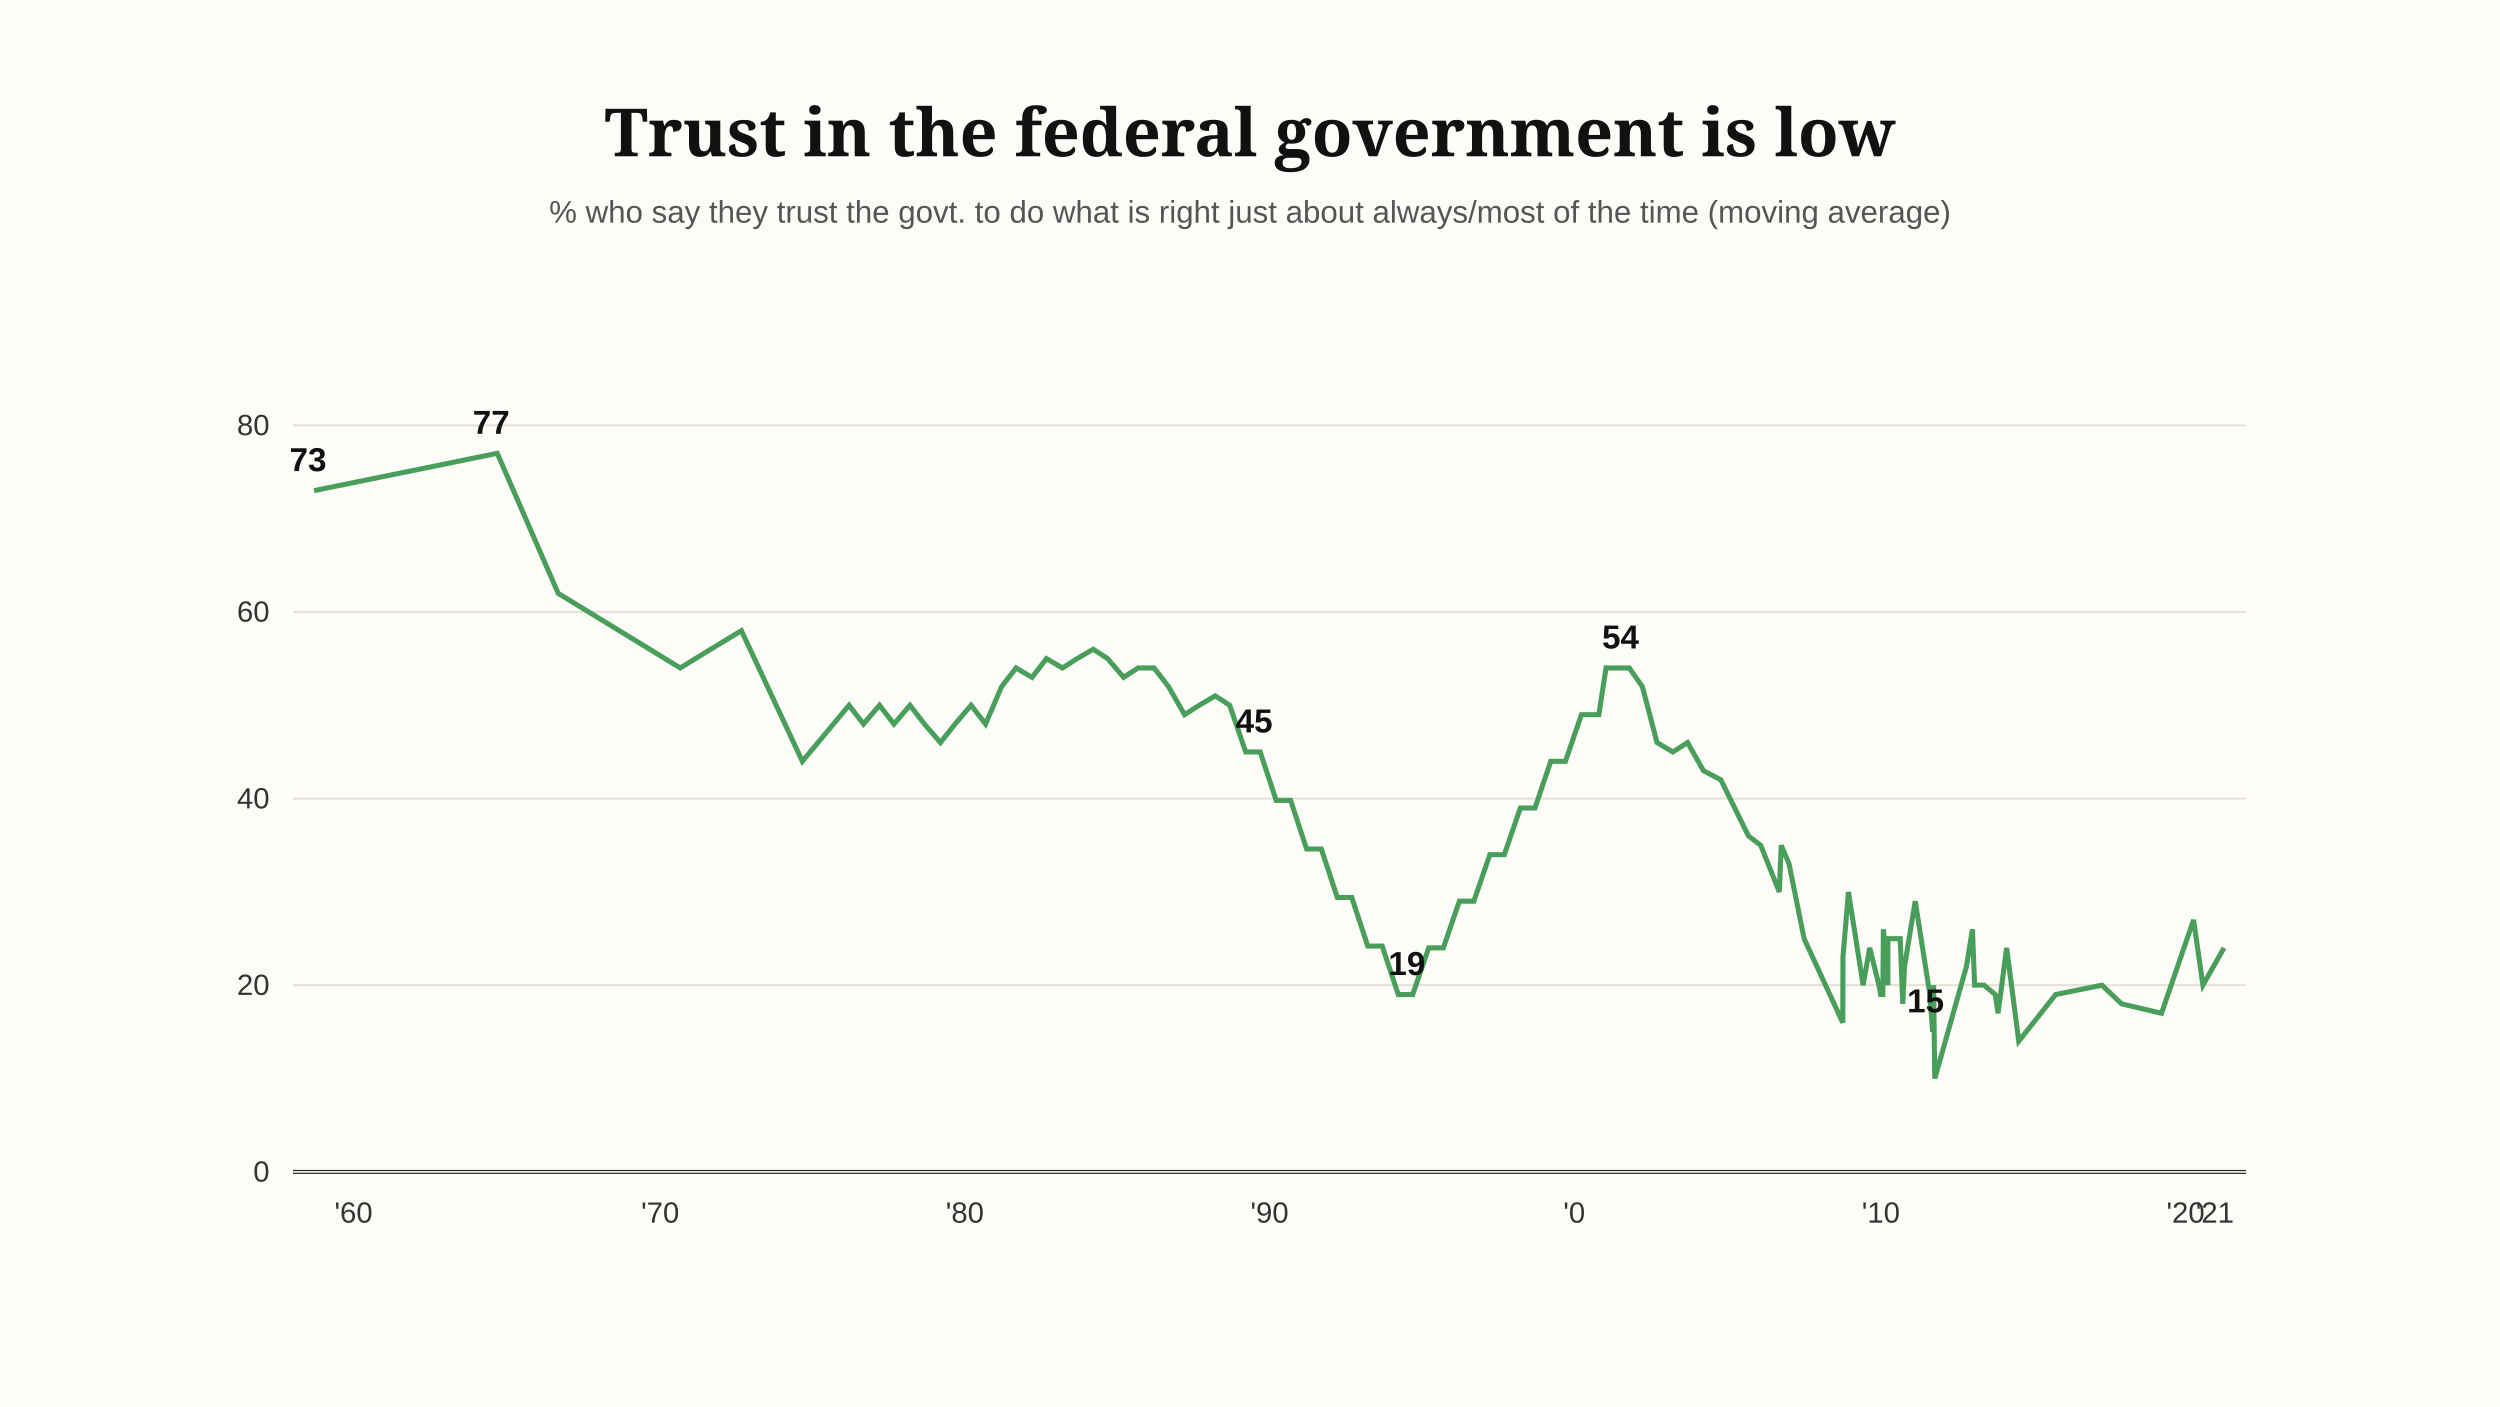
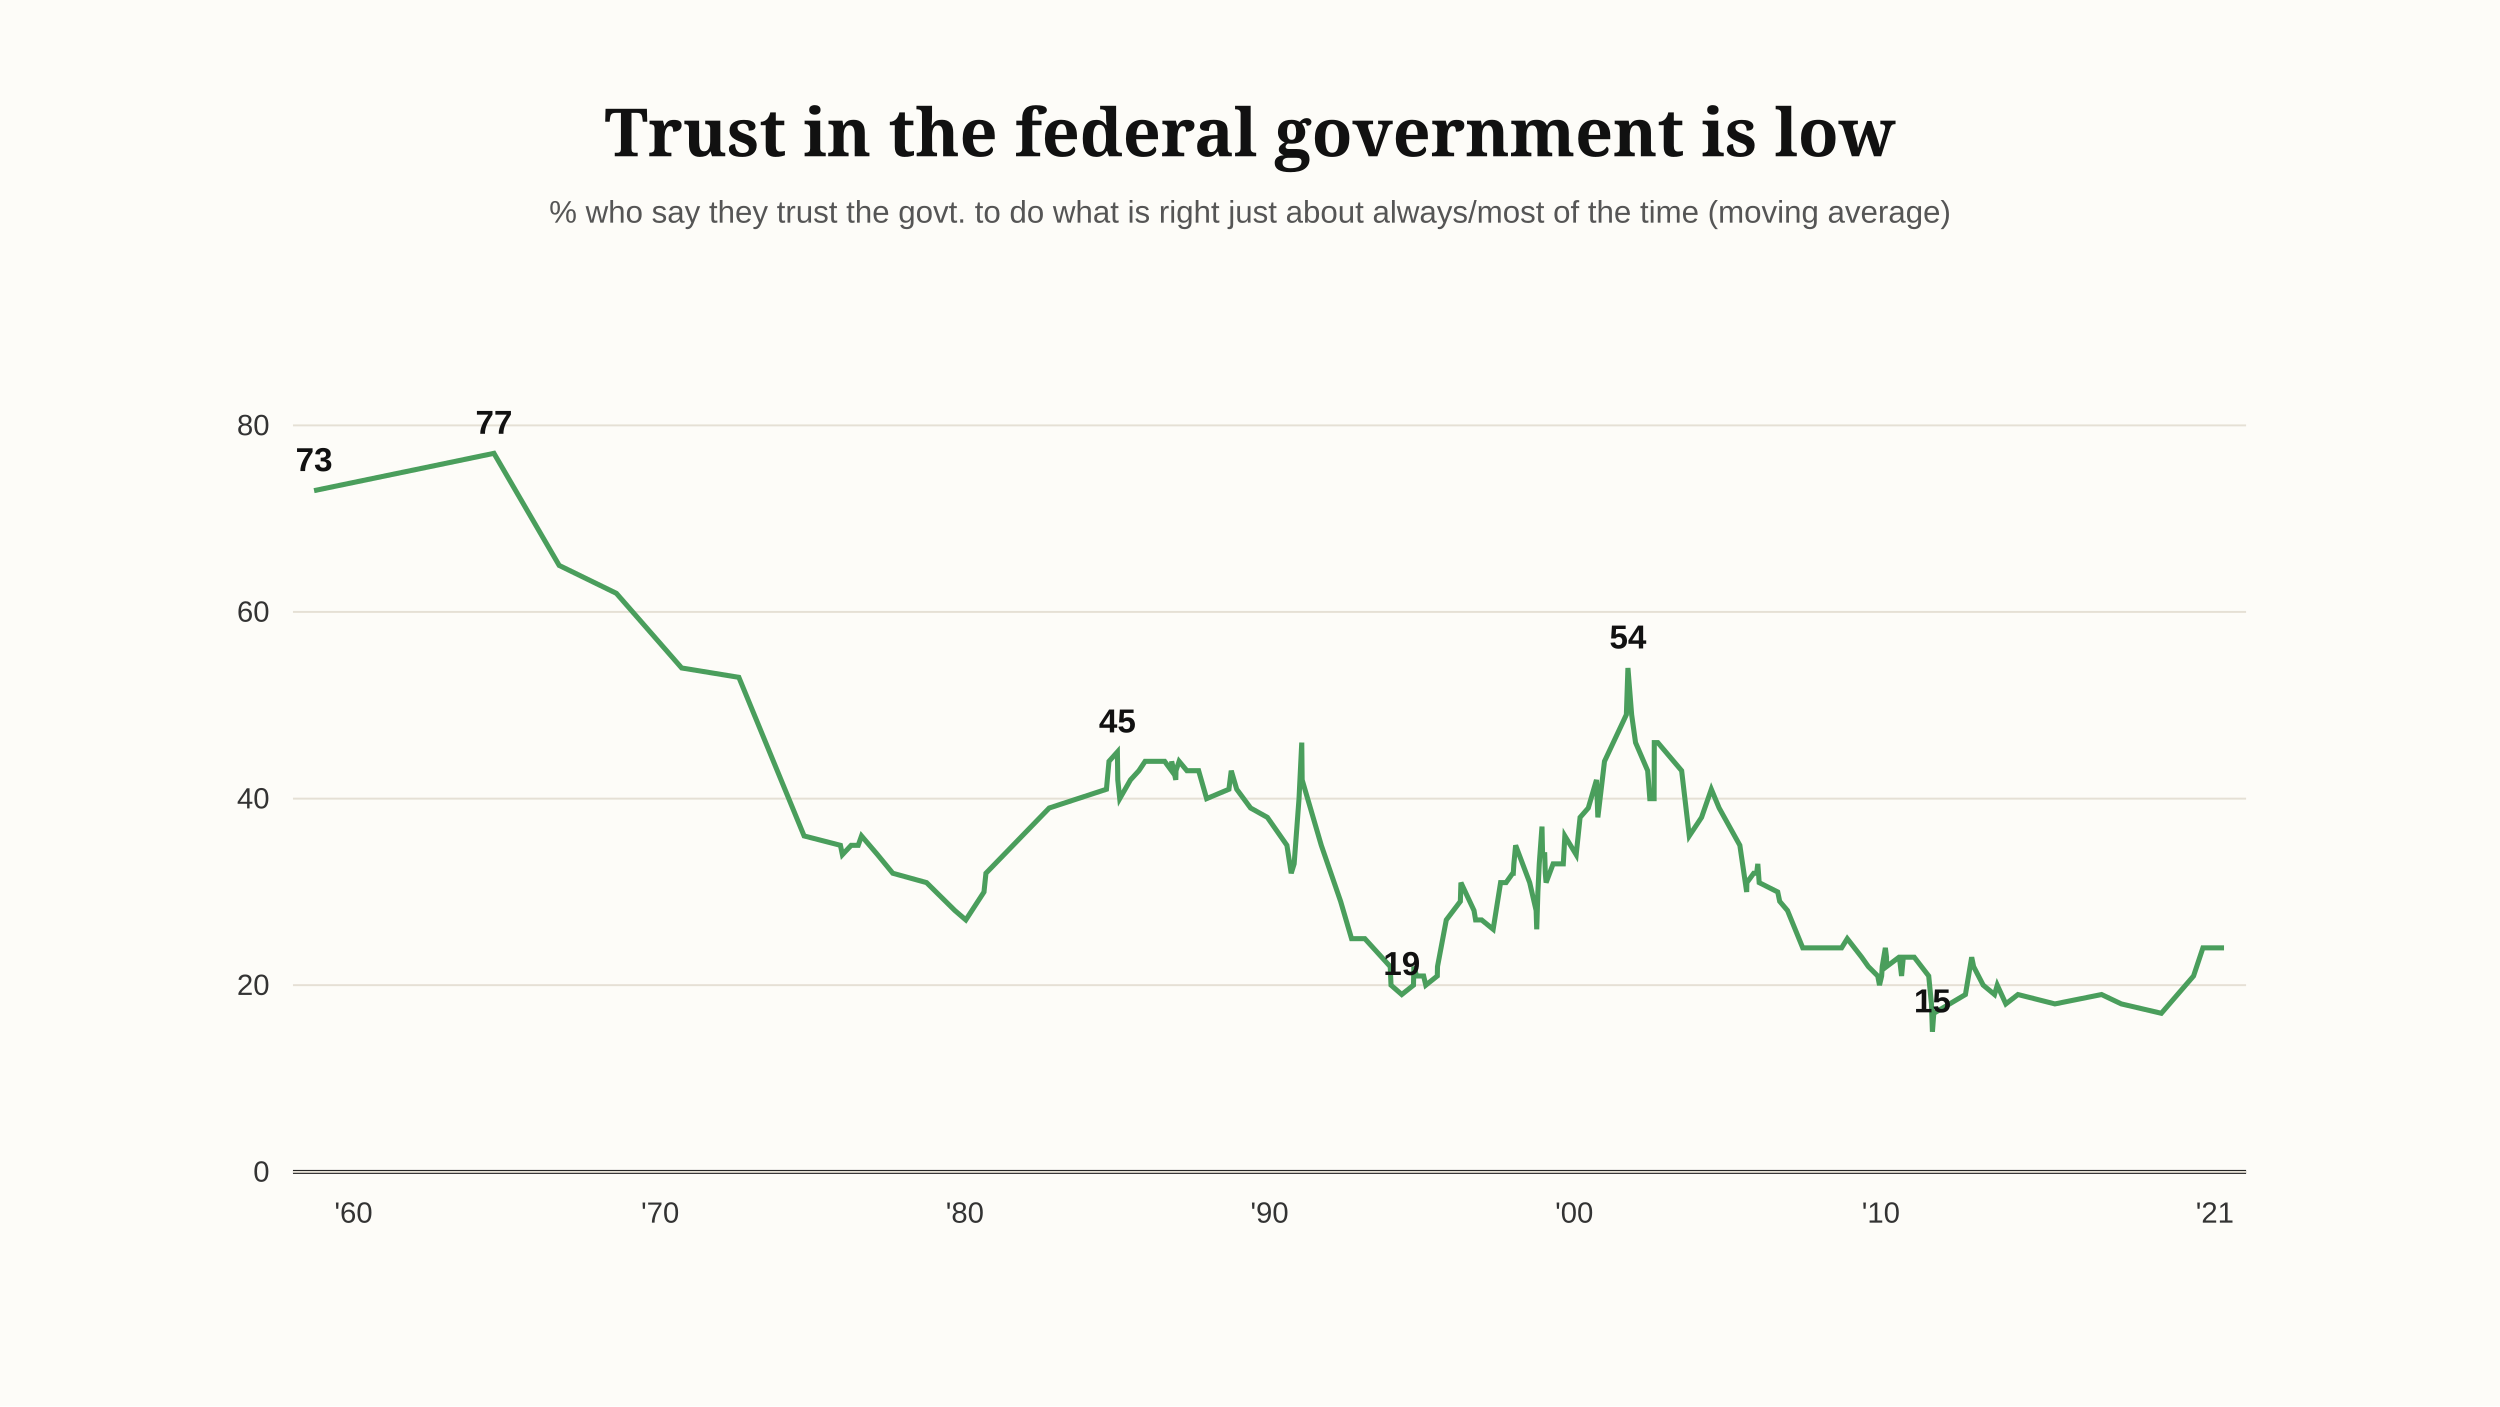
<svg xmlns="http://www.w3.org/2000/svg" width="1280" height="720" viewBox="0 0 1280 720" data-role="semantic-chart" data-generator="datavideo.semantic_render_v1">
  <rect width="1280" height="720" fill="#fdfcf8" />
  <text x="640" y="80" text-anchor="middle" font-family="Georgia, serif" font-size="34" font-weight="700" fill="#111">Trust in the federal government is low</text>
  <text x="640" y="114" text-anchor="middle" font-family="Arial, sans-serif" font-size="16" fill="#555">% who say they trust the govt. to do what is right just about always/most of the time (moving average)</text>
  <line x1="150.0" y1="600.0" x2="1150.0" y2="600.0" stroke="#111" stroke-width="2" />
  <line x1="150.0" y1="600.0" x2="1150.0" y2="600.0" stroke="#e5e0d5" stroke-width="1" />
  <text x="138.0" y="605.0" text-anchor="end" font-family="Arial, sans-serif" font-size="15" fill="#333">0</text>
  <line x1="150.0" y1="504.4" x2="1150.0" y2="504.4" stroke="#e5e0d5" stroke-width="1" />
  <text x="138.0" y="509.4" text-anchor="end" font-family="Arial, sans-serif" font-size="15" fill="#333">20</text>
  <line x1="150.0" y1="408.9" x2="1150.0" y2="408.9" stroke="#e5e0d5" stroke-width="1" />
  <text x="138.0" y="413.9" text-anchor="end" font-family="Arial, sans-serif" font-size="15" fill="#333">40</text>
  <line x1="150.0" y1="313.3" x2="1150.0" y2="313.3" stroke="#e5e0d5" stroke-width="1" />
  <text x="138.0" y="318.3" text-anchor="end" font-family="Arial, sans-serif" font-size="15" fill="#333">60</text>
  <line x1="150.0" y1="217.8" x2="1150.0" y2="217.8" stroke="#e5e0d5" stroke-width="1" />
  <text x="138.0" y="222.8" text-anchor="end" font-family="Arial, sans-serif" font-size="15" fill="#333">80</text>
  <text x="181" y="626.0" text-anchor="middle" font-family="Arial, sans-serif" font-size="15" fill="#333">'60</text>
  <text x="338" y="626.0" text-anchor="middle" font-family="Arial, sans-serif" font-size="15" fill="#333">'70</text>
  <text x="494" y="626.0" text-anchor="middle" font-family="Arial, sans-serif" font-size="15" fill="#333">'80</text>
  <text x="650" y="626.0" text-anchor="middle" font-family="Arial, sans-serif" font-size="15" fill="#333">'90</text>
-   <text x="806" y="626.0" text-anchor="middle" font-family="Arial, sans-serif" font-size="15" fill="#333">'0</text>
+   <text x="806" y="626.0" text-anchor="middle" font-family="Arial, sans-serif" font-size="15" fill="#333">'00</text>
  <text x="963" y="626.0" text-anchor="middle" font-family="Arial, sans-serif" font-size="15" fill="#333">'10</text>
-   <text x="1119" y="626.0" text-anchor="middle" font-family="Arial, sans-serif" font-size="15" fill="#333">'20</text>
  <text x="1134" y="626.0" text-anchor="middle" font-family="Arial, sans-serif" font-size="15" fill="#333">'21</text>
-   <polyline points="160.8,251.2 254.6,232.1 285.8,303.8 348.3,342.0 363.9,332.4 379.6,322.9 410.8,389.8 434.7,361.1 442.1,370.7 450.3,361.1 457.7,370.7 465.9,361.1 473.3,370.7 481.5,380.2 489.0,370.7 497.2,361.1 504.6,370.7 512.8,351.6 520.2,342.0 528.4,346.8 535.8,337.2 544.0,342.0 551.5,337.2 559.7,332.4 567.1,337.2 575.3,346.8 582.7,342.0 590.9,342.0 598.3,351.6 606.5,365.9 614.0,361.1 622.2,356.3 629.6,361.1 637.8,385.0 645.2,385.0 653.4,409.8 660.8,409.8 669.0,434.7 676.5,434.7 684.7,459.5 692.1,459.5 700.3,484.4 707.7,484.4 715.9,509.2 723.3,509.2 731.5,485.3 739.0,485.3 747.2,461.4 754.6,461.4 762.8,437.6 770.2,437.6 778.4,413.7 785.9,413.7 794.0,389.8 801.5,389.8 809.7,365.9 818.6,365.9 822.3,342.0 825.3,342.0 832.7,342.0 834.2,342.0 840.9,351.6 848.4,380.2 856.5,385.0 864.0,380.2 872.2,394.6 881.1,399.3 895.2,428.0 901.5,432.8 911.0,456.7 912.0,432.8 916.0,442.3 923.7,480.6 943.5,523.6 943.6,490.1 946.4,456.7 953.9,504.4 957.3,485.3 962.0,504.4 962.9,509.2 964.0,509.2 964.3,475.8 965.9,494.9 966.6,504.4 966.6,480.6 972.9,480.6 973.1,485.3 974.2,514.0 975.1,494.9 980.6,461.4 988.1,509.2 989.5,528.3 990.0,504.4 990.6,552.2 1006.8,494.9 1009.9,475.8 1011.0,504.4 1015.8,504.4 1021.6,509.2 1023.0,518.8 1027.4,485.3 1033.6,533.1 1052.5,509.2 1076.2,504.4 1086.3,514.0 1106.7,518.8 1123.1,471.0 1127.9,504.4 1138.7,485.3" fill="none" stroke="#4a9e5c" stroke-width="2.6" />
-   <text x="157.7" y="241.2" text-anchor="middle" font-family="Arial, sans-serif" font-size="17" font-weight="700" fill="#111">73</text>
-   <text x="251.5" y="222.1" text-anchor="middle" font-family="Arial, sans-serif" font-size="17" font-weight="700" fill="#111">77</text>
-   <text x="642.1" y="375.0" text-anchor="middle" font-family="Arial, sans-serif" font-size="17" font-weight="700" fill="#111">45</text>
-   <text x="720.3" y="499.2" text-anchor="middle" font-family="Arial, sans-serif" font-size="17" font-weight="700" fill="#111">19</text>
-   <text x="829.7" y="332.0" text-anchor="middle" font-family="Arial, sans-serif" font-size="17" font-weight="700" fill="#111">54</text>
-   <text x="985.9" y="518.3" text-anchor="middle" font-family="Arial, sans-serif" font-size="17" font-weight="700" fill="#111">15</text>
+   <polyline points="160.8,251.2 252.9,232.1 286.3,289.5 315.6,303.8 349.0,342.0 378.3,346.8 411.7,428.0 430.3,432.8 431.3,437.6 435.8,432.8 439.4,432.8 441.1,428.0 449.3,437.6 457.1,447.1 474.4,451.9 488.9,466.2 494.5,471.0 503.8,456.7 504.8,447.1 537.2,413.7 566.5,404.1 567.8,389.8 572.1,385.0 572.3,399.3 573.3,408.9 578.8,399.3 583.1,394.6 586.3,389.8 596.3,389.8 599.8,394.6 599.9,389.8 602.0,399.3 602.1,394.6 603.7,389.8 607.7,394.6 613.7,394.6 617.8,408.9 629.2,404.1 630.4,394.6 633.2,404.1 640.3,413.7 648.9,418.5 658.9,432.8 661.1,447.1 662.6,442.3 665.1,408.9 666.5,380.2 666.7,399.3 676.5,432.8 686.4,461.5 692.0,480.6 692.3,480.6 695.9,480.6 696.0,480.6 698.8,480.6 711.8,494.9 712.2,504.4 717.7,509.2 723.7,504.4 723.9,494.9 725.3,499.7 728.9,499.7 730.0,504.4 735.9,499.7 736.0,494.9 740.5,471.0 747.7,461.5 748.0,451.9 754.7,466.2 755.5,471.0 758.6,471.0 764.5,475.8 768.3,451.9 771.1,451.9 774.5,447.1 774.8,447.1 775.1,442.3 776.0,432.8 783.2,451.9 786.5,466.2 786.8,475.8 787.4,456.7 788.1,442.3 789.5,423.2 789.8,437.6 790.9,437.6 791.2,447.1 791.6,451.9 795.2,442.3 800.4,442.3 801.2,428.0 807.0,437.6 809.0,418.5 813.2,413.7 817.4,399.3 818.1,418.5 821.5,389.8 832.7,365.9 833.5,342.0 835.4,365.9 837.4,380.2 843.6,394.6 844.7,408.9 846.9,408.9 847.0,380.2 848.8,380.2 861.0,394.6 864.9,428.0 871.2,418.5 876.2,404.1 880.2,413.7 890.8,432.8 894.3,456.7 894.4,451.9 897.9,447.1 899.4,447.1 900.0,442.3 900.7,451.9 910.2,456.7 911.2,461.5 915.2,466.2 923.0,485.3 942.8,485.3 942.9,485.3 945.8,480.6 953.2,490.1 956.6,494.9 961.4,499.7 962.3,504.4 963.4,499.7 963.7,494.9 965.3,485.3 965.9,490.1 965.9,494.9 972.3,490.1 972.5,490.1 973.6,499.7 974.5,490.1 980.1,490.1 987.5,499.7 988.9,514.0 989.4,528.3 990.1,518.8 1006.3,509.2 1009.5,490.1 1010.5,494.9 1015.4,504.4 1021.2,509.2 1022.6,504.4 1027.0,514.0 1033.2,509.2 1052.1,514.0 1076.0,509.2 1086.1,514.0 1106.6,518.8 1123.1,499.7 1127.9,485.3 1138.7,485.3" fill="none" stroke="#4a9e5c" stroke-width="2.6" />
+   <text x="160.8" y="241.2" text-anchor="middle" font-family="Arial, sans-serif" font-size="17" font-weight="700" fill="#111">73</text>
+   <text x="252.9" y="222.1" text-anchor="middle" font-family="Arial, sans-serif" font-size="17" font-weight="700" fill="#111">77</text>
+   <text x="572.1" y="375.0" text-anchor="middle" font-family="Arial, sans-serif" font-size="17" font-weight="700" fill="#111">45</text>
+   <text x="717.7" y="499.2" text-anchor="middle" font-family="Arial, sans-serif" font-size="17" font-weight="700" fill="#111">19</text>
+   <text x="833.5" y="332.0" text-anchor="middle" font-family="Arial, sans-serif" font-size="17" font-weight="700" fill="#111">54</text>
+   <text x="989.4" y="518.3" text-anchor="middle" font-family="Arial, sans-serif" font-size="17" font-weight="700" fill="#111">15</text>
</svg>
